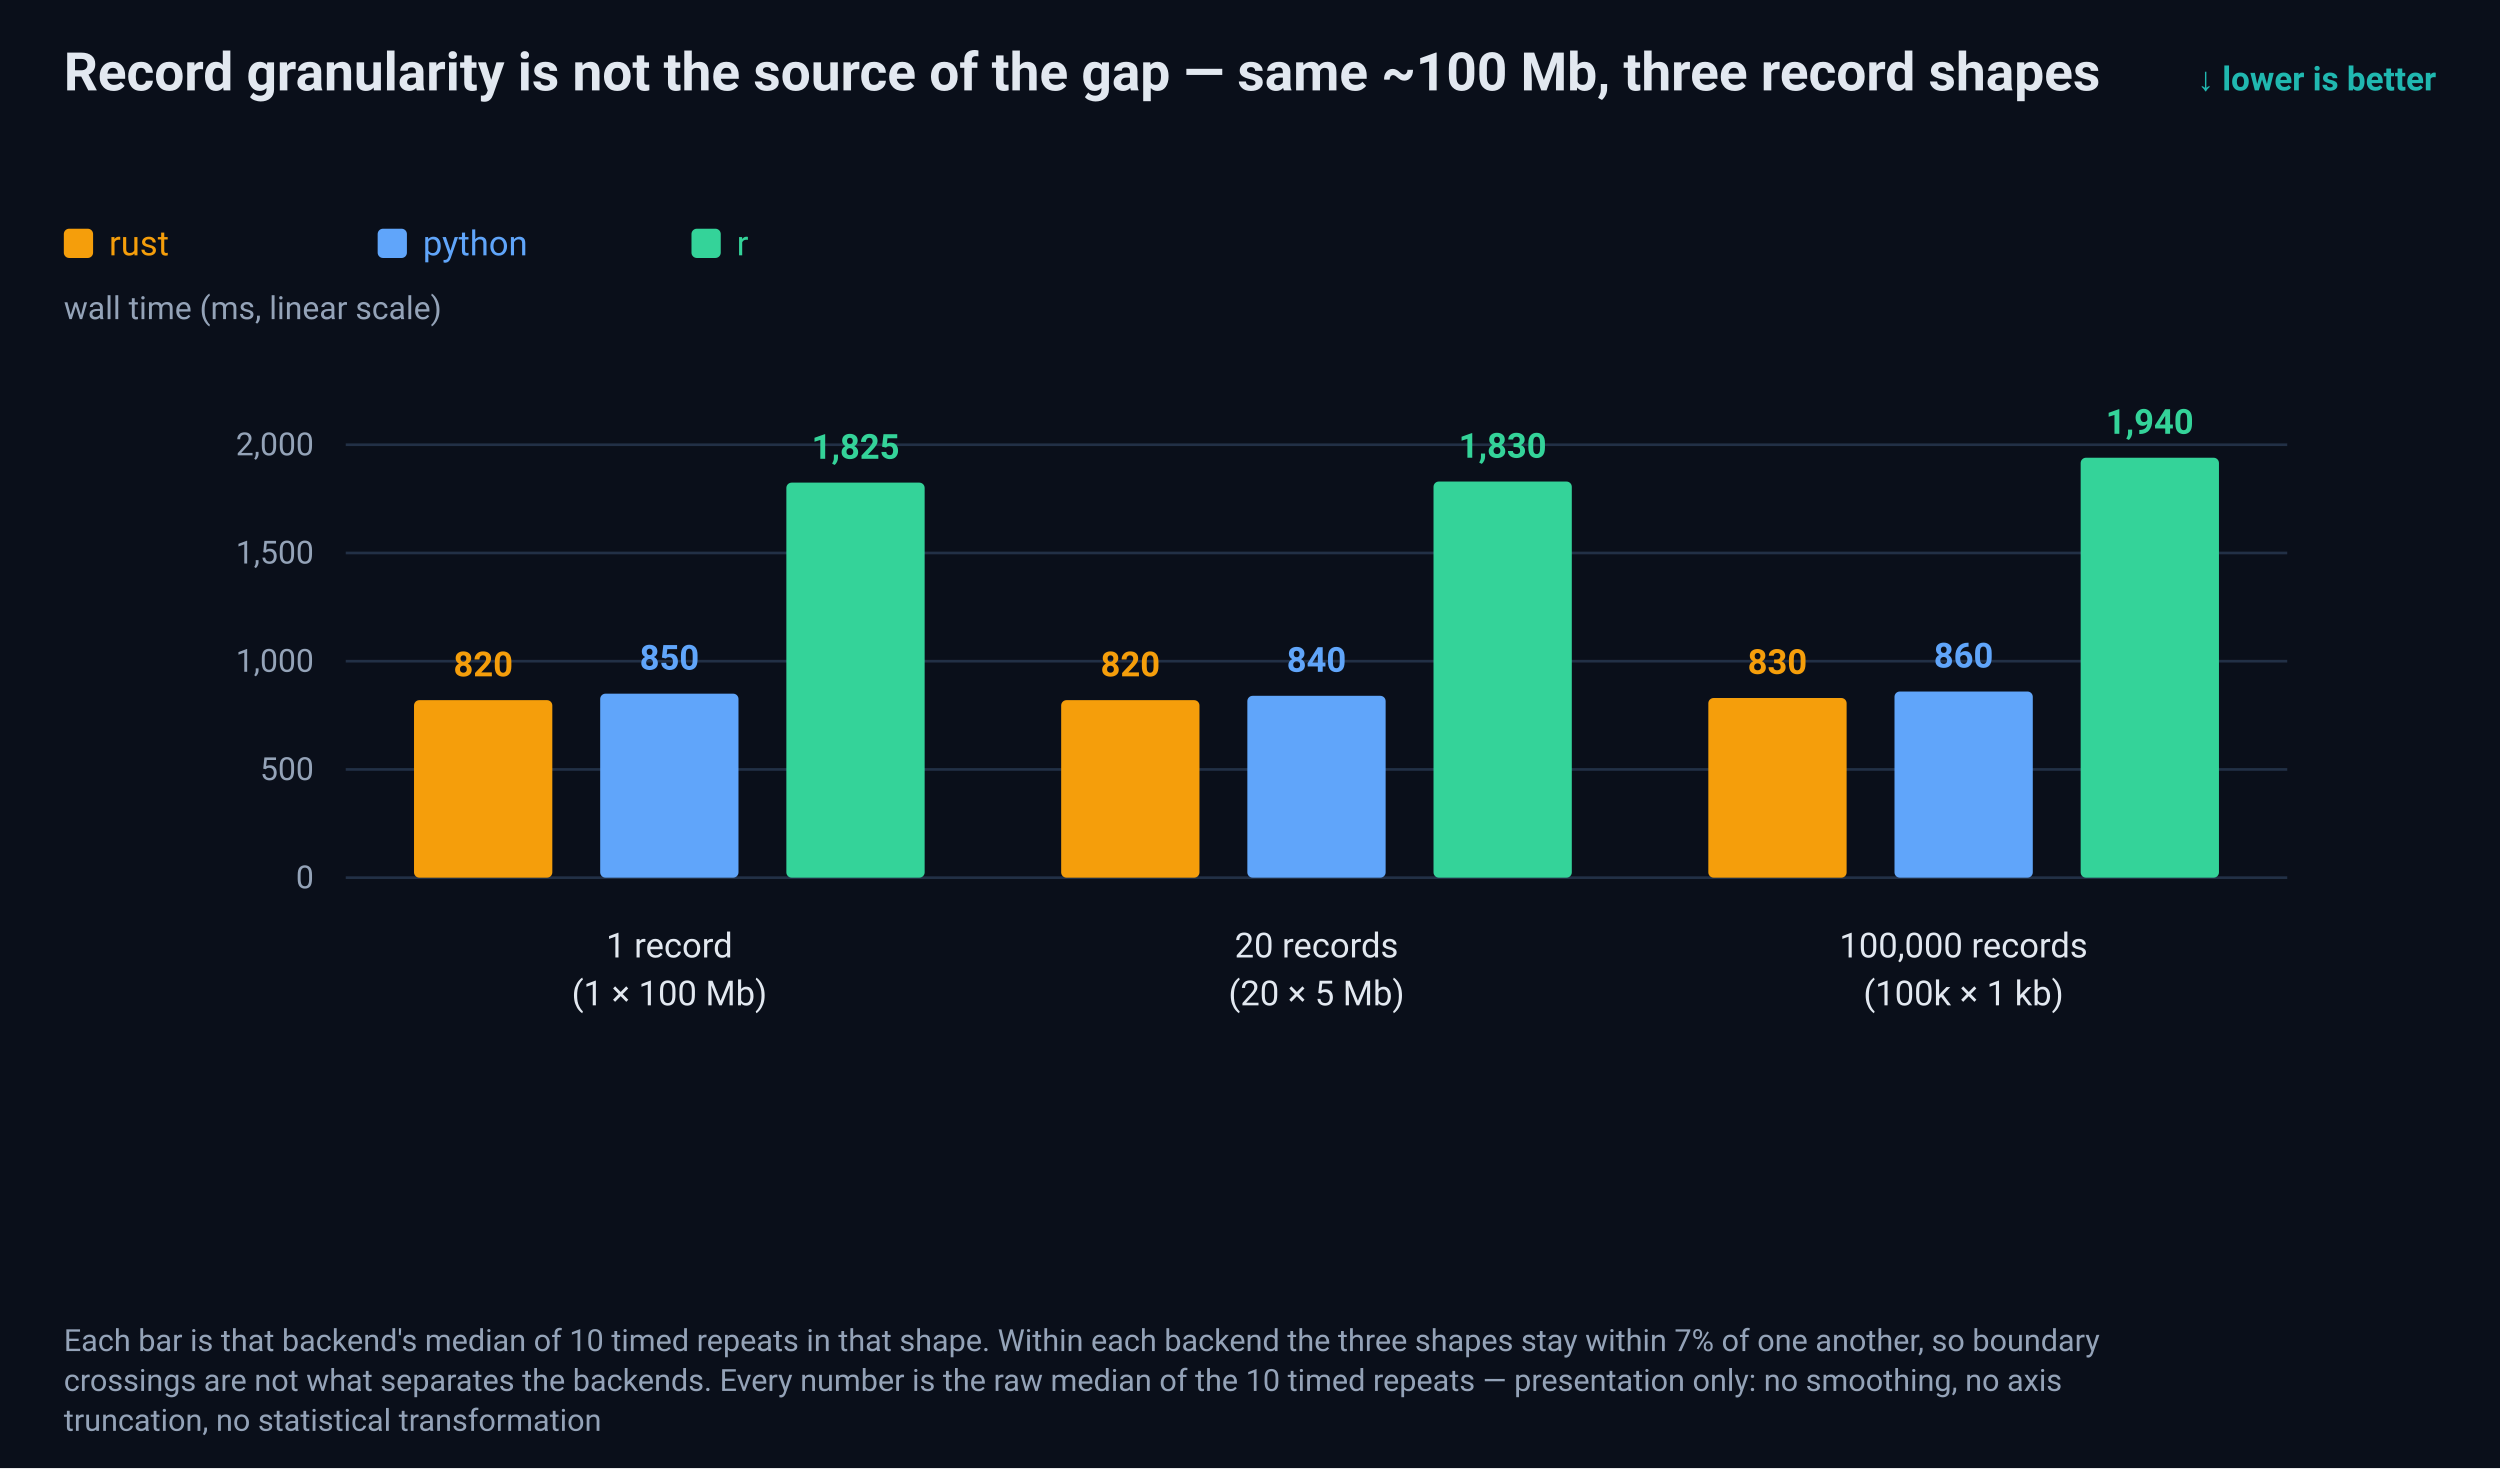
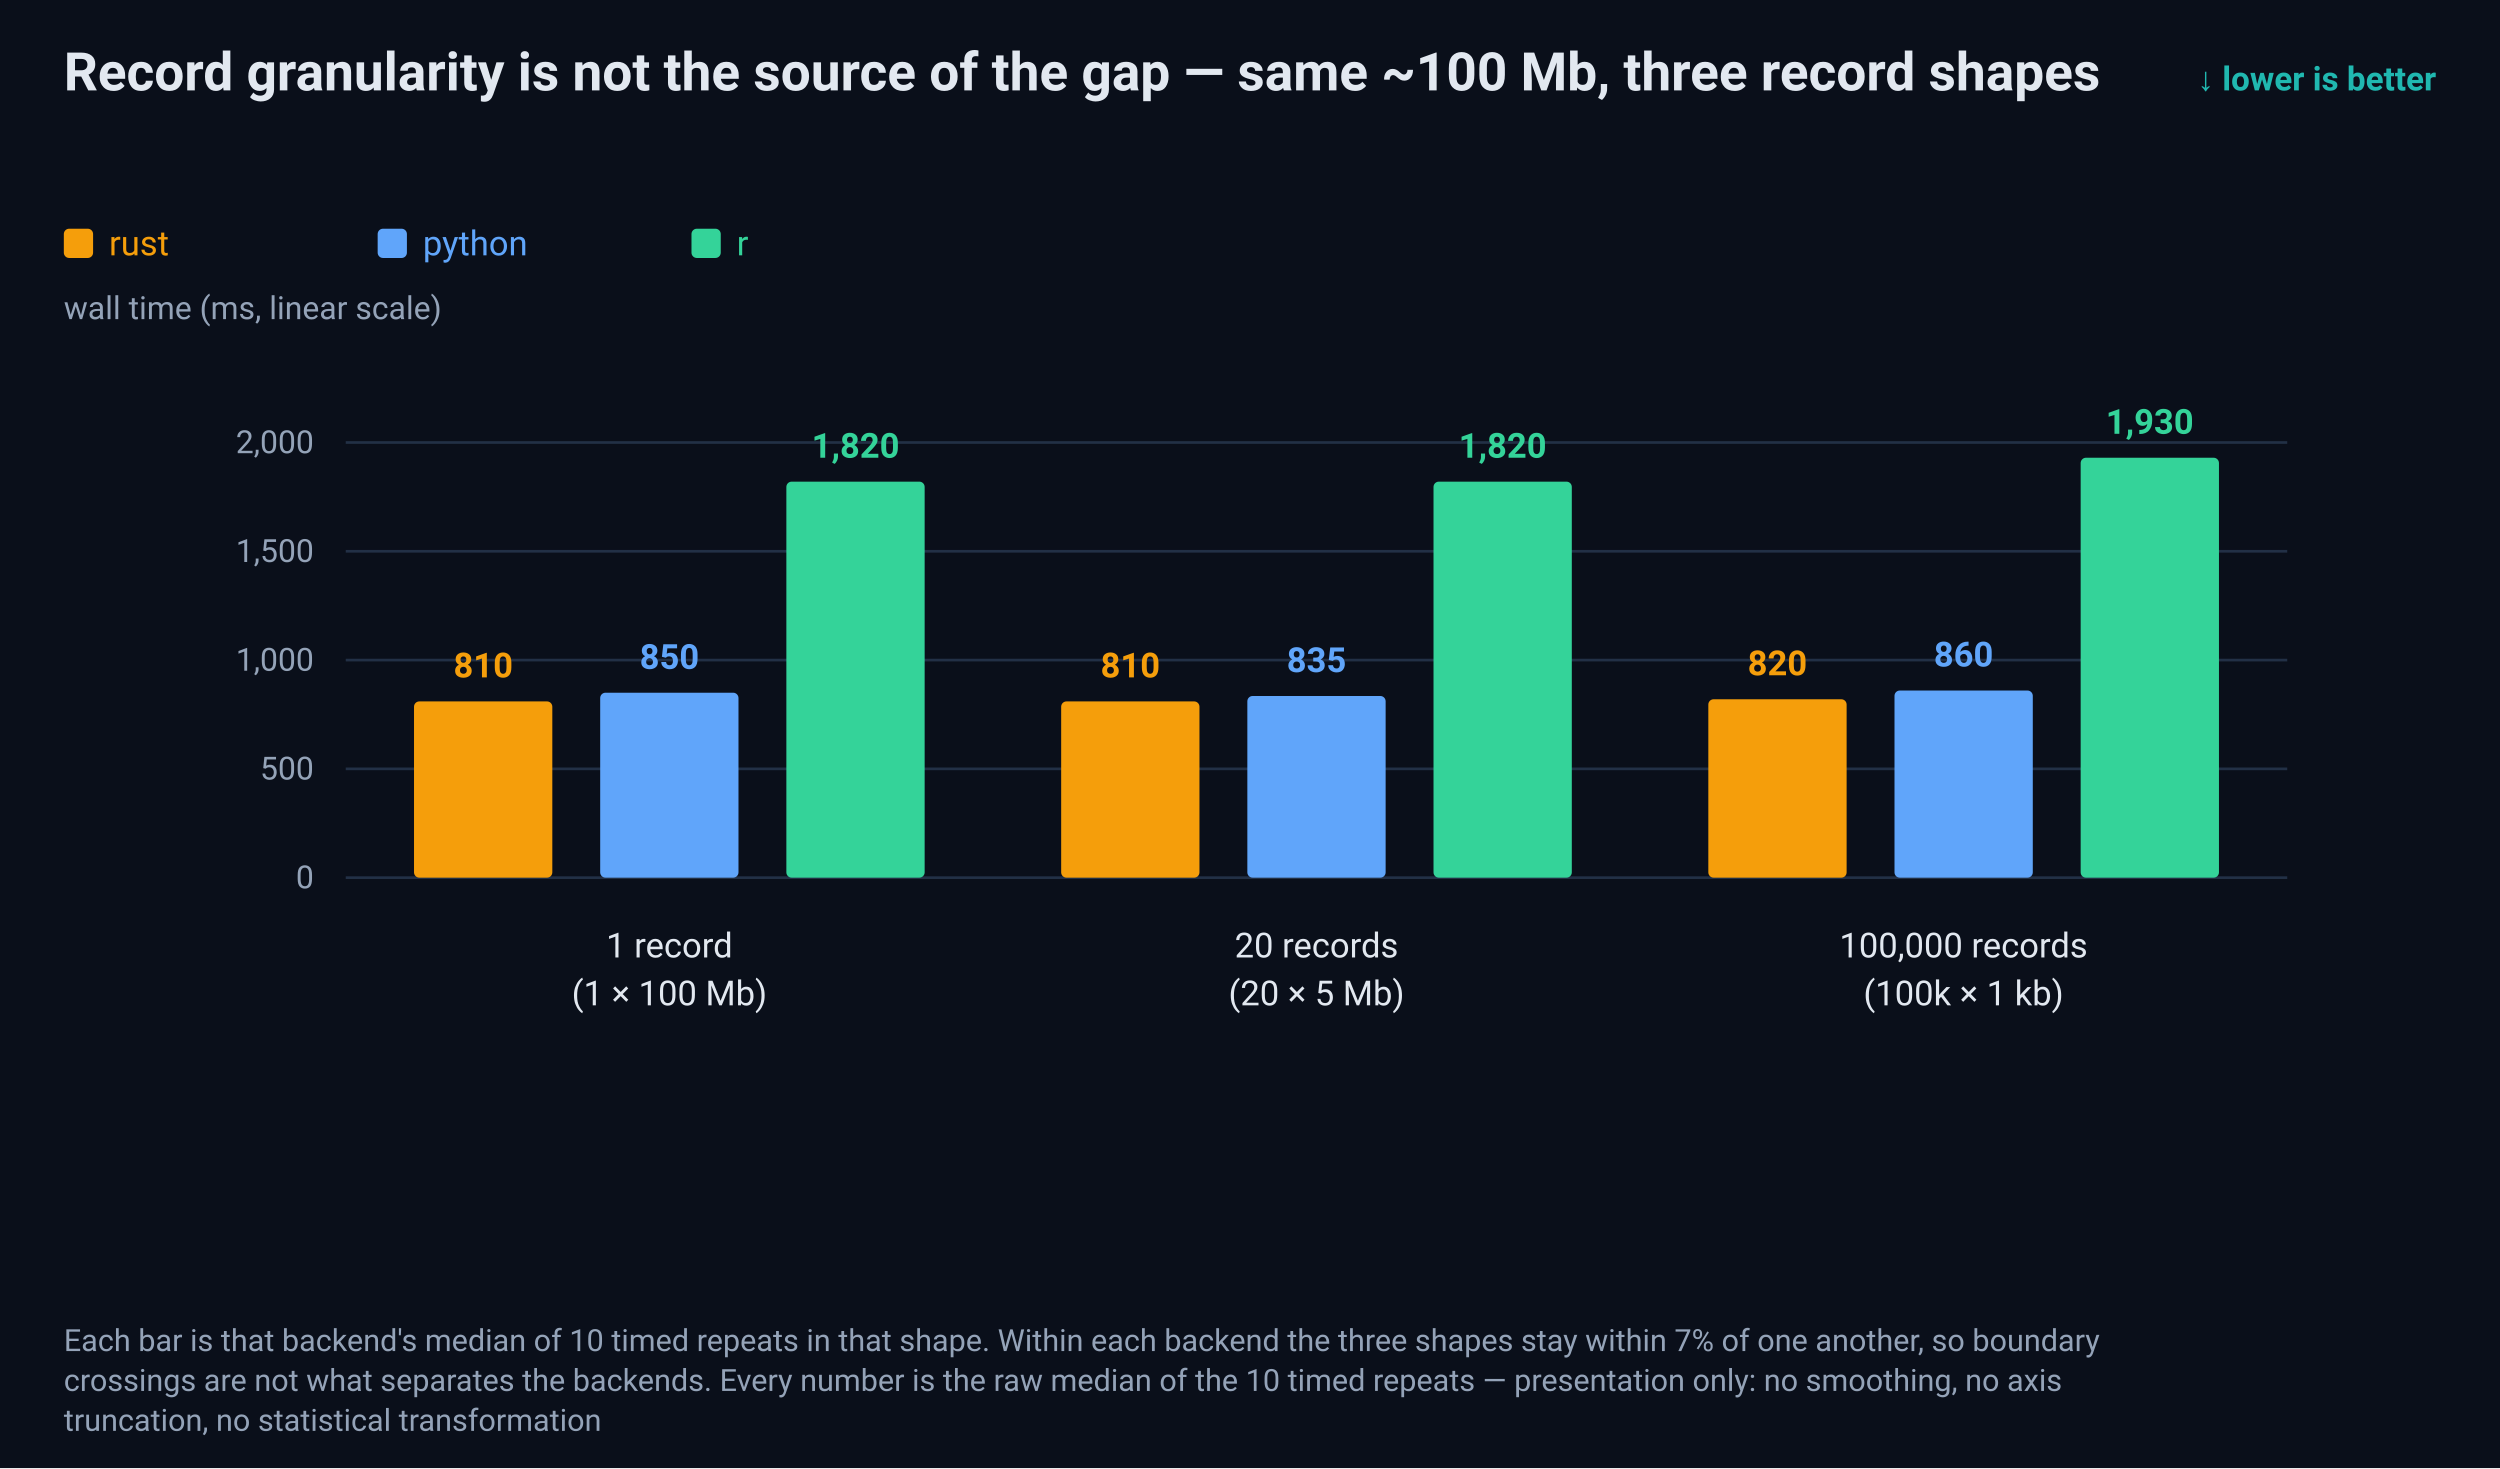
<svg xmlns="http://www.w3.org/2000/svg" viewBox="0 0 940 552" width="940" height="552" role="img" aria-label="Record granularity is not the source of the gap — same ~100 Mb, three record shapes">
  <rect width="940" height="552" fill="#0a0f1a" />
  <text x="24" y="34" fill="#e2e8f0" font-family="-apple-system,BlinkMacSystemFont,'Segoe UI',Roboto,'Helvetica Neue',Arial,'Noto Sans SC',sans-serif" font-size="20" font-weight="600">Record granularity is not the source of the gap — same ~100 Mb, three record shapes</text>
  <text x="916" y="34" fill="#20B8B0" font-family="-apple-system,BlinkMacSystemFont,'Segoe UI',Roboto,'Helvetica Neue',Arial,'Noto Sans SC',sans-serif" font-size="12.5" font-weight="600" text-anchor="end">↓ lower is better</text>
  <rect x="24.00" y="86.00" width="11.00" height="11.00" rx="2" fill="#f59e0b" opacity="1.0" />
  <text x="41.0" y="96.0" fill="#f59e0b" font-family="-apple-system,BlinkMacSystemFont,'Segoe UI',Roboto,'Helvetica Neue',Arial,'Noto Sans SC',sans-serif" font-size="13" font-weight="400" text-anchor="start">rust</text>
  <rect x="142.00" y="86.00" width="11.00" height="11.00" rx="2" fill="#60a5fa" opacity="1.0" />
  <text x="159.0" y="96.0" fill="#60a5fa" font-family="-apple-system,BlinkMacSystemFont,'Segoe UI',Roboto,'Helvetica Neue',Arial,'Noto Sans SC',sans-serif" font-size="13" font-weight="400" text-anchor="start">python</text>
  <rect x="260.00" y="86.00" width="11.00" height="11.00" rx="2" fill="#34d399" opacity="1.0" />
  <text x="277.0" y="96.0" fill="#34d399" font-family="-apple-system,BlinkMacSystemFont,'Segoe UI',Roboto,'Helvetica Neue',Arial,'Noto Sans SC',sans-serif" font-size="13" font-weight="400" text-anchor="start">r</text>
  <line x1="130.00" y1="330.00" x2="860.00" y2="330.00" stroke="#223046" stroke-width="1.0" opacity="1.0" />
  <text x="118.0" y="334.0" fill="#94a3b8" font-family="-apple-system,BlinkMacSystemFont,'Segoe UI',Roboto,'Helvetica Neue',Arial,'Noto Sans SC',sans-serif" font-size="12" font-weight="400" text-anchor="end">0</text>
-   <line x1="130.00" y1="289.31" x2="860.00" y2="289.31" stroke="#223046" stroke-width="1.0" opacity="1.0" />
-   <text x="118.0" y="293.3" fill="#94a3b8" font-family="-apple-system,BlinkMacSystemFont,'Segoe UI',Roboto,'Helvetica Neue',Arial,'Noto Sans SC',sans-serif" font-size="12" font-weight="400" text-anchor="end">500</text>
-   <line x1="130.00" y1="248.61" x2="860.00" y2="248.61" stroke="#223046" stroke-width="1.0" opacity="1.0" />
-   <text x="118.0" y="252.6" fill="#94a3b8" font-family="-apple-system,BlinkMacSystemFont,'Segoe UI',Roboto,'Helvetica Neue',Arial,'Noto Sans SC',sans-serif" font-size="12" font-weight="400" text-anchor="end">1,000</text>
-   <line x1="130.00" y1="207.92" x2="860.00" y2="207.92" stroke="#223046" stroke-width="1.0" opacity="1.0" />
-   <text x="118.0" y="211.9" fill="#94a3b8" font-family="-apple-system,BlinkMacSystemFont,'Segoe UI',Roboto,'Helvetica Neue',Arial,'Noto Sans SC',sans-serif" font-size="12" font-weight="400" text-anchor="end">1,500</text>
-   <line x1="130.00" y1="167.22" x2="860.00" y2="167.22" stroke="#223046" stroke-width="1.0" opacity="1.0" />
-   <text x="118.0" y="171.2" fill="#94a3b8" font-family="-apple-system,BlinkMacSystemFont,'Segoe UI',Roboto,'Helvetica Neue',Arial,'Noto Sans SC',sans-serif" font-size="12" font-weight="400" text-anchor="end">2,000</text>
+   <line x1="130.00" y1="289.09" x2="860.00" y2="289.09" stroke="#223046" stroke-width="1.0" opacity="1.0" />
+   <text x="118.0" y="293.1" fill="#94a3b8" font-family="-apple-system,BlinkMacSystemFont,'Segoe UI',Roboto,'Helvetica Neue',Arial,'Noto Sans SC',sans-serif" font-size="12" font-weight="400" text-anchor="end">500</text>
+   <line x1="130.00" y1="248.19" x2="860.00" y2="248.19" stroke="#223046" stroke-width="1.0" opacity="1.0" />
+   <text x="118.0" y="252.2" fill="#94a3b8" font-family="-apple-system,BlinkMacSystemFont,'Segoe UI',Roboto,'Helvetica Neue',Arial,'Noto Sans SC',sans-serif" font-size="12" font-weight="400" text-anchor="end">1,000</text>
+   <line x1="130.00" y1="207.28" x2="860.00" y2="207.28" stroke="#223046" stroke-width="1.0" opacity="1.0" />
+   <text x="118.0" y="211.3" fill="#94a3b8" font-family="-apple-system,BlinkMacSystemFont,'Segoe UI',Roboto,'Helvetica Neue',Arial,'Noto Sans SC',sans-serif" font-size="12" font-weight="400" text-anchor="end">1,500</text>
+   <line x1="130.00" y1="166.38" x2="860.00" y2="166.38" stroke="#223046" stroke-width="1.0" opacity="1.0" />
+   <text x="118.0" y="170.4" fill="#94a3b8" font-family="-apple-system,BlinkMacSystemFont,'Segoe UI',Roboto,'Helvetica Neue',Arial,'Noto Sans SC',sans-serif" font-size="12" font-weight="400" text-anchor="end">2,000</text>
  <text x="24.0" y="120.0" fill="#94a3b8" font-family="-apple-system,BlinkMacSystemFont,'Segoe UI',Roboto,'Helvetica Neue',Arial,'Noto Sans SC',sans-serif" font-size="12" font-weight="400" text-anchor="start">wall time (ms, linear scale)</text>
-   <rect x="155.67" y="263.26" width="52.00" height="66.74" rx="2" fill="#f59e0b" opacity="1.0" />
-   <text x="181.7" y="254.3" fill="#f59e0b" font-family="-apple-system,BlinkMacSystemFont,'Segoe UI',Roboto,'Helvetica Neue',Arial,'Noto Sans SC',sans-serif" font-size="13" font-weight="600" text-anchor="middle">820</text>
-   <rect x="225.67" y="260.82" width="52.00" height="69.18" rx="2" fill="#60a5fa" opacity="1.0" />
-   <text x="251.7" y="251.8" fill="#60a5fa" font-family="-apple-system,BlinkMacSystemFont,'Segoe UI',Roboto,'Helvetica Neue',Arial,'Noto Sans SC',sans-serif" font-size="13" font-weight="600" text-anchor="middle">850</text>
-   <rect x="295.67" y="181.47" width="52.00" height="148.53" rx="2" fill="#34d399" opacity="1.0" />
-   <text x="321.7" y="172.5" fill="#34d399" font-family="-apple-system,BlinkMacSystemFont,'Segoe UI',Roboto,'Helvetica Neue',Arial,'Noto Sans SC',sans-serif" font-size="13" font-weight="600" text-anchor="middle">1,825</text>
+   <rect x="155.67" y="263.73" width="52.00" height="66.27" rx="2" fill="#f59e0b" opacity="1.0" />
+   <text x="181.7" y="254.7" fill="#f59e0b" font-family="-apple-system,BlinkMacSystemFont,'Segoe UI',Roboto,'Helvetica Neue',Arial,'Noto Sans SC',sans-serif" font-size="13" font-weight="600" text-anchor="middle">810</text>
+   <rect x="225.67" y="260.46" width="52.00" height="69.54" rx="2" fill="#60a5fa" opacity="1.0" />
+   <text x="251.7" y="251.5" fill="#60a5fa" font-family="-apple-system,BlinkMacSystemFont,'Segoe UI',Roboto,'Helvetica Neue',Arial,'Noto Sans SC',sans-serif" font-size="13" font-weight="600" text-anchor="middle">850</text>
+   <rect x="295.67" y="181.10" width="52.00" height="148.90" rx="2" fill="#34d399" opacity="1.0" />
+   <text x="321.7" y="172.1" fill="#34d399" font-family="-apple-system,BlinkMacSystemFont,'Segoe UI',Roboto,'Helvetica Neue',Arial,'Noto Sans SC',sans-serif" font-size="13" font-weight="600" text-anchor="middle">1,820</text>
  <text x="251.7" y="360.0" fill="#e2e8f0" font-family="-apple-system,BlinkMacSystemFont,'Segoe UI',Roboto,'Helvetica Neue',Arial,'Noto Sans SC',sans-serif" font-size="13" font-weight="400" text-anchor="middle">1 record</text>
  <text x="251.7" y="378.0" fill="#e2e8f0" font-family="-apple-system,BlinkMacSystemFont,'Segoe UI',Roboto,'Helvetica Neue',Arial,'Noto Sans SC',sans-serif" font-size="13" font-weight="400" text-anchor="middle">(1 × 100 Mb)</text>
-   <rect x="399.00" y="263.26" width="52.00" height="66.74" rx="2" fill="#f59e0b" opacity="1.0" />
-   <text x="425.0" y="254.3" fill="#f59e0b" font-family="-apple-system,BlinkMacSystemFont,'Segoe UI',Roboto,'Helvetica Neue',Arial,'Noto Sans SC',sans-serif" font-size="13" font-weight="600" text-anchor="middle">820</text>
-   <rect x="469.00" y="261.63" width="52.00" height="68.37" rx="2" fill="#60a5fa" opacity="1.0" />
-   <text x="495.0" y="252.6" fill="#60a5fa" font-family="-apple-system,BlinkMacSystemFont,'Segoe UI',Roboto,'Helvetica Neue',Arial,'Noto Sans SC',sans-serif" font-size="13" font-weight="600" text-anchor="middle">840</text>
-   <rect x="539.00" y="181.06" width="52.00" height="148.94" rx="2" fill="#34d399" opacity="1.0" />
-   <text x="565.0" y="172.1" fill="#34d399" font-family="-apple-system,BlinkMacSystemFont,'Segoe UI',Roboto,'Helvetica Neue',Arial,'Noto Sans SC',sans-serif" font-size="13" font-weight="600" text-anchor="middle">1,830</text>
+   <rect x="399.00" y="263.73" width="52.00" height="66.27" rx="2" fill="#f59e0b" opacity="1.0" />
+   <text x="425.0" y="254.7" fill="#f59e0b" font-family="-apple-system,BlinkMacSystemFont,'Segoe UI',Roboto,'Helvetica Neue',Arial,'Noto Sans SC',sans-serif" font-size="13" font-weight="600" text-anchor="middle">810</text>
+   <rect x="469.00" y="261.69" width="52.00" height="68.31" rx="2" fill="#60a5fa" opacity="1.0" />
+   <text x="495.0" y="252.7" fill="#60a5fa" font-family="-apple-system,BlinkMacSystemFont,'Segoe UI',Roboto,'Helvetica Neue',Arial,'Noto Sans SC',sans-serif" font-size="13" font-weight="600" text-anchor="middle">835</text>
+   <rect x="539.00" y="181.10" width="52.00" height="148.90" rx="2" fill="#34d399" opacity="1.0" />
+   <text x="565.0" y="172.1" fill="#34d399" font-family="-apple-system,BlinkMacSystemFont,'Segoe UI',Roboto,'Helvetica Neue',Arial,'Noto Sans SC',sans-serif" font-size="13" font-weight="600" text-anchor="middle">1,820</text>
  <text x="495.0" y="360.0" fill="#e2e8f0" font-family="-apple-system,BlinkMacSystemFont,'Segoe UI',Roboto,'Helvetica Neue',Arial,'Noto Sans SC',sans-serif" font-size="13" font-weight="400" text-anchor="middle">20 records</text>
  <text x="495.0" y="378.0" fill="#e2e8f0" font-family="-apple-system,BlinkMacSystemFont,'Segoe UI',Roboto,'Helvetica Neue',Arial,'Noto Sans SC',sans-serif" font-size="13" font-weight="400" text-anchor="middle">(20 × 5 Mb)</text>
-   <rect x="642.33" y="262.45" width="52.00" height="67.55" rx="2" fill="#f59e0b" opacity="1.0" />
-   <text x="668.3" y="253.4" fill="#f59e0b" font-family="-apple-system,BlinkMacSystemFont,'Segoe UI',Roboto,'Helvetica Neue',Arial,'Noto Sans SC',sans-serif" font-size="13" font-weight="600" text-anchor="middle">830</text>
-   <rect x="712.33" y="260.01" width="52.00" height="69.99" rx="2" fill="#60a5fa" opacity="1.0" />
-   <text x="738.3" y="251.0" fill="#60a5fa" font-family="-apple-system,BlinkMacSystemFont,'Segoe UI',Roboto,'Helvetica Neue',Arial,'Noto Sans SC',sans-serif" font-size="13" font-weight="600" text-anchor="middle">860</text>
+   <rect x="642.33" y="262.92" width="52.00" height="67.08" rx="2" fill="#f59e0b" opacity="1.0" />
+   <text x="668.3" y="253.9" fill="#f59e0b" font-family="-apple-system,BlinkMacSystemFont,'Segoe UI',Roboto,'Helvetica Neue',Arial,'Noto Sans SC',sans-serif" font-size="13" font-weight="600" text-anchor="middle">820</text>
+   <rect x="712.33" y="259.64" width="52.00" height="70.36" rx="2" fill="#60a5fa" opacity="1.0" />
+   <text x="738.3" y="250.6" fill="#60a5fa" font-family="-apple-system,BlinkMacSystemFont,'Segoe UI',Roboto,'Helvetica Neue',Arial,'Noto Sans SC',sans-serif" font-size="13" font-weight="600" text-anchor="middle">860</text>
  <rect x="782.33" y="172.11" width="52.00" height="157.89" rx="2" fill="#34d399" opacity="1.0" />
-   <text x="808.3" y="163.1" fill="#34d399" font-family="-apple-system,BlinkMacSystemFont,'Segoe UI',Roboto,'Helvetica Neue',Arial,'Noto Sans SC',sans-serif" font-size="13" font-weight="600" text-anchor="middle">1,940</text>
+   <text x="808.3" y="163.1" fill="#34d399" font-family="-apple-system,BlinkMacSystemFont,'Segoe UI',Roboto,'Helvetica Neue',Arial,'Noto Sans SC',sans-serif" font-size="13" font-weight="600" text-anchor="middle">1,930</text>
  <text x="738.3" y="360.0" fill="#e2e8f0" font-family="-apple-system,BlinkMacSystemFont,'Segoe UI',Roboto,'Helvetica Neue',Arial,'Noto Sans SC',sans-serif" font-size="13" font-weight="400" text-anchor="middle">100,000 records</text>
  <text x="738.3" y="378.0" fill="#e2e8f0" font-family="-apple-system,BlinkMacSystemFont,'Segoe UI',Roboto,'Helvetica Neue',Arial,'Noto Sans SC',sans-serif" font-size="13" font-weight="400" text-anchor="middle">(100k × 1 kb)</text>
  <text x="24" y="508" fill="#94a3b8" font-family="-apple-system,BlinkMacSystemFont,'Segoe UI',Roboto,'Helvetica Neue',Arial,'Noto Sans SC',sans-serif" font-size="11.5">Each bar is that backend's median of 10 timed repeats in that shape. Within each backend the three shapes stay within 7% of one another, so boundary</text>
  <text x="24" y="523" fill="#94a3b8" font-family="-apple-system,BlinkMacSystemFont,'Segoe UI',Roboto,'Helvetica Neue',Arial,'Noto Sans SC',sans-serif" font-size="11.5">crossings are not what separates the backends. Every number is the raw median of the 10 timed repeats — presentation only: no smoothing, no axis</text>
  <text x="24" y="538" fill="#94a3b8" font-family="-apple-system,BlinkMacSystemFont,'Segoe UI',Roboto,'Helvetica Neue',Arial,'Noto Sans SC',sans-serif" font-size="11.5">truncation, no statistical transformation</text>
</svg>
